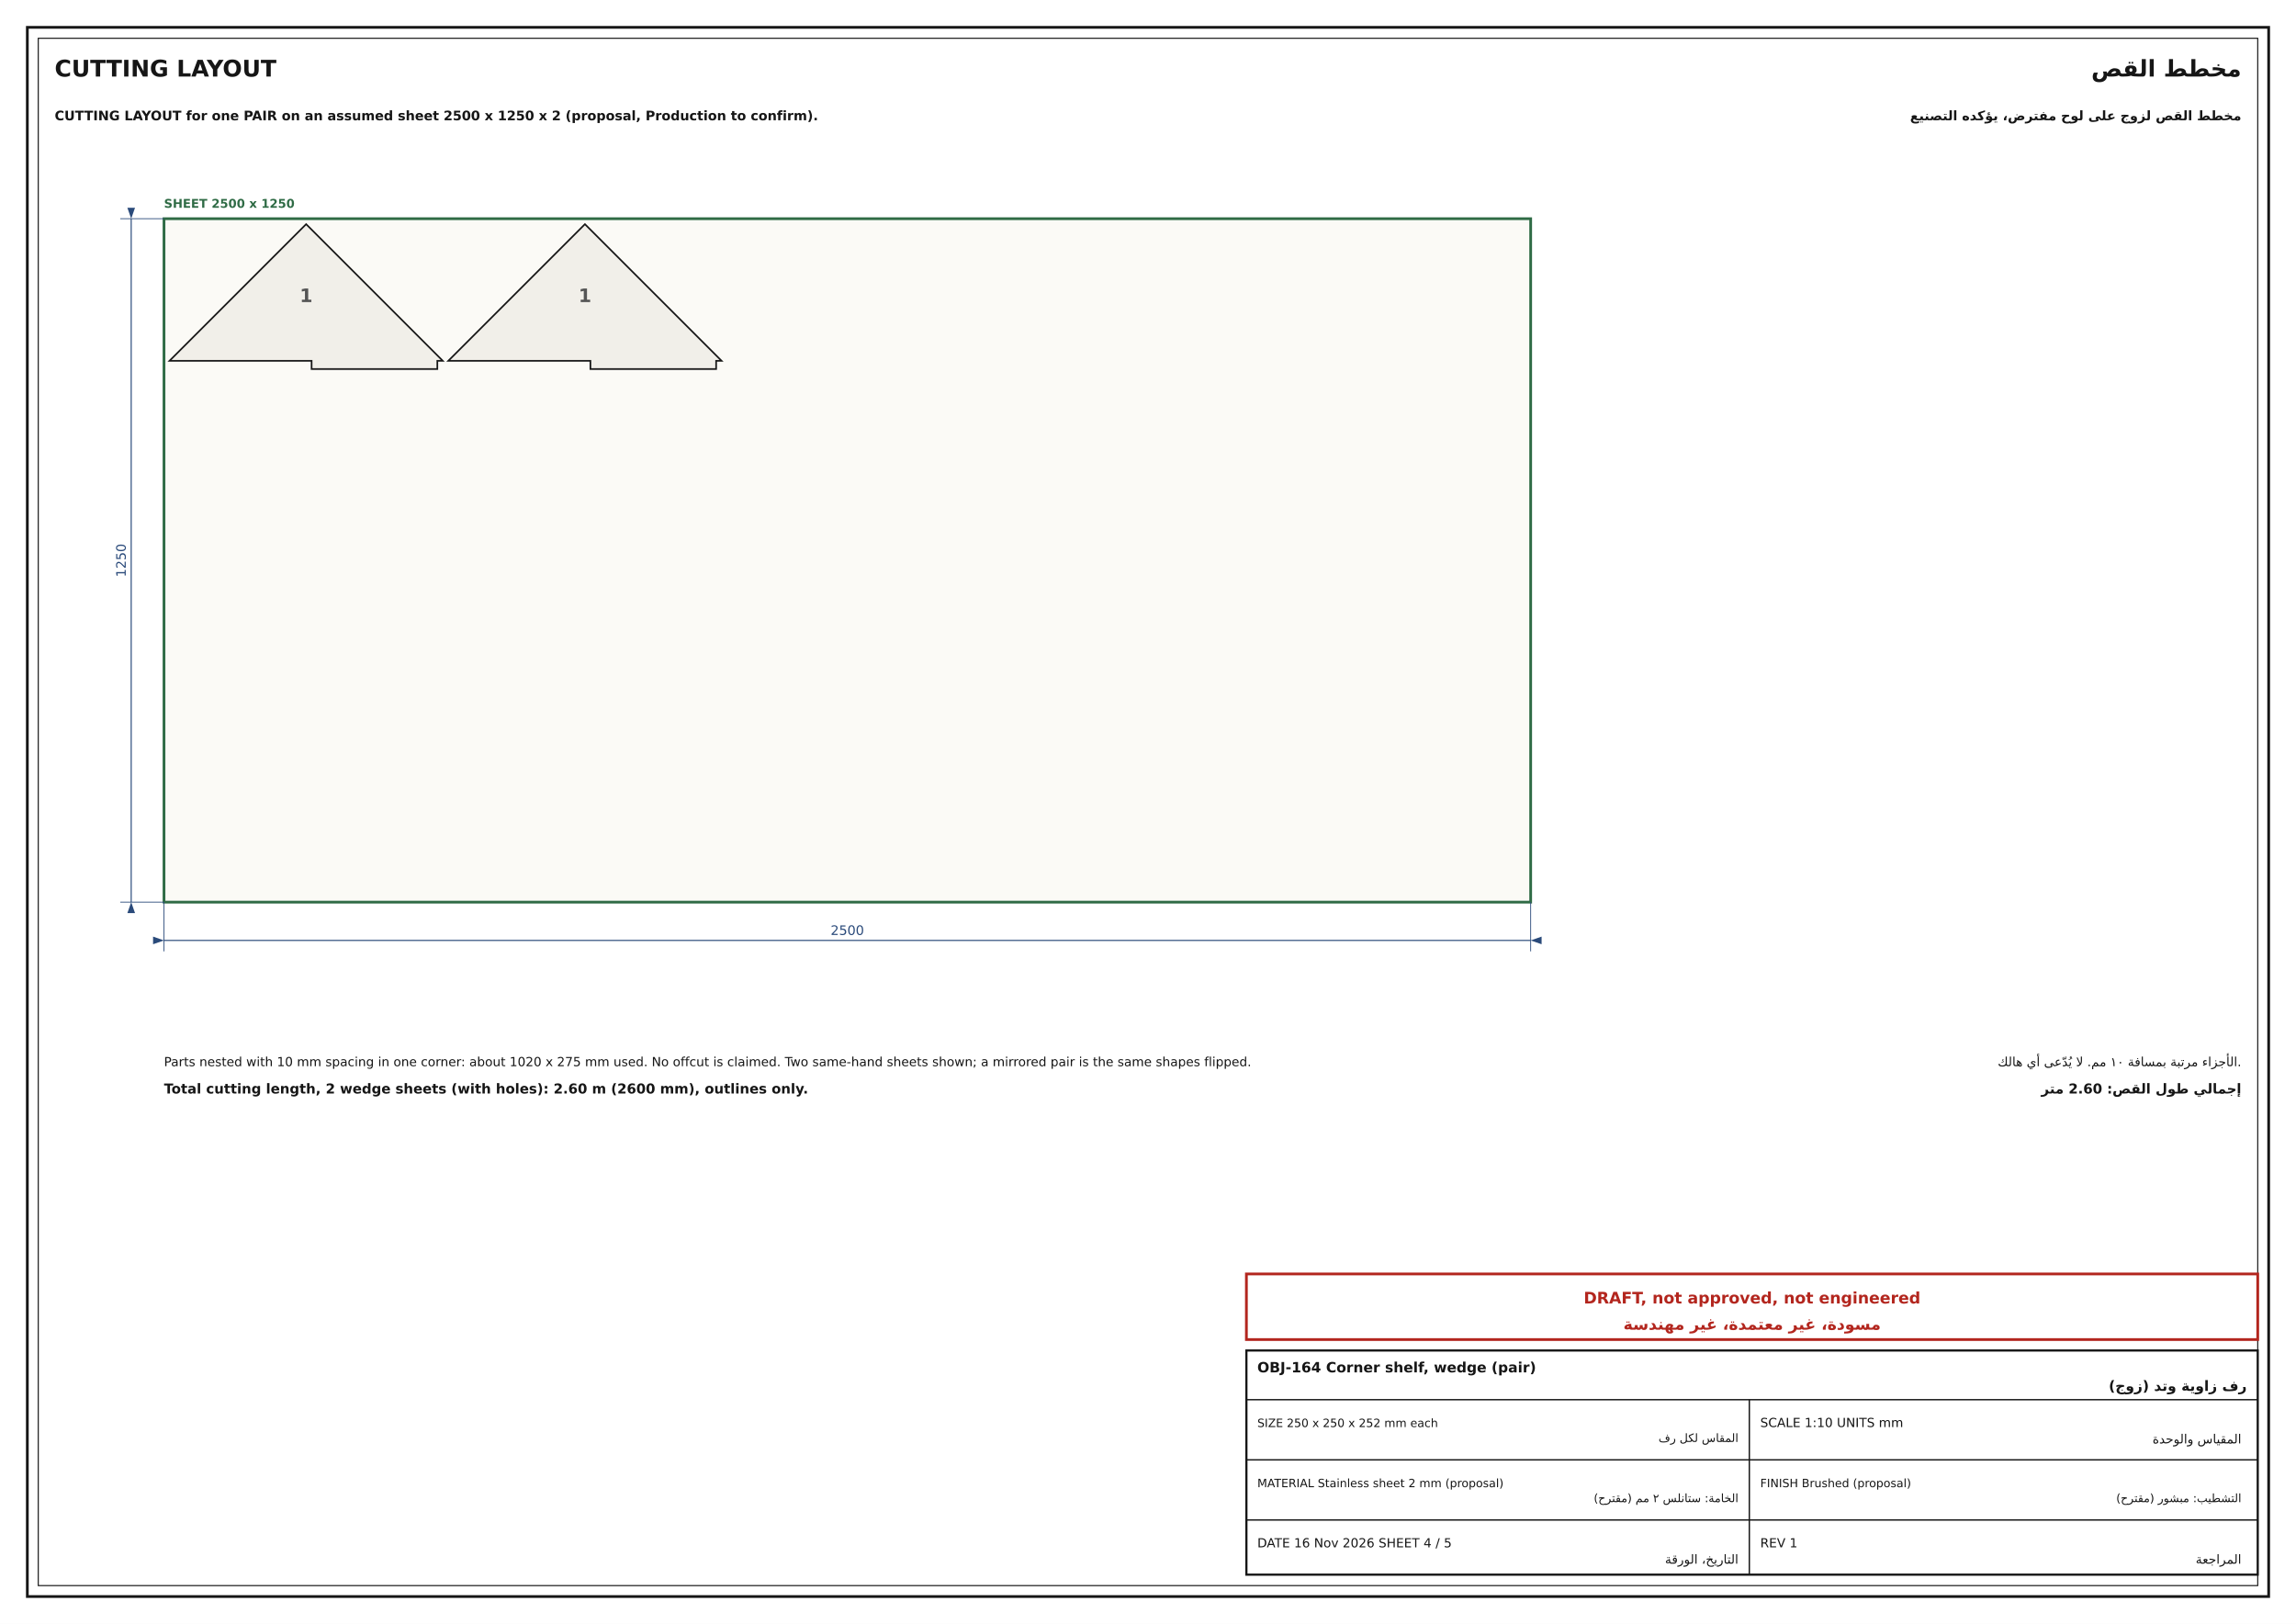
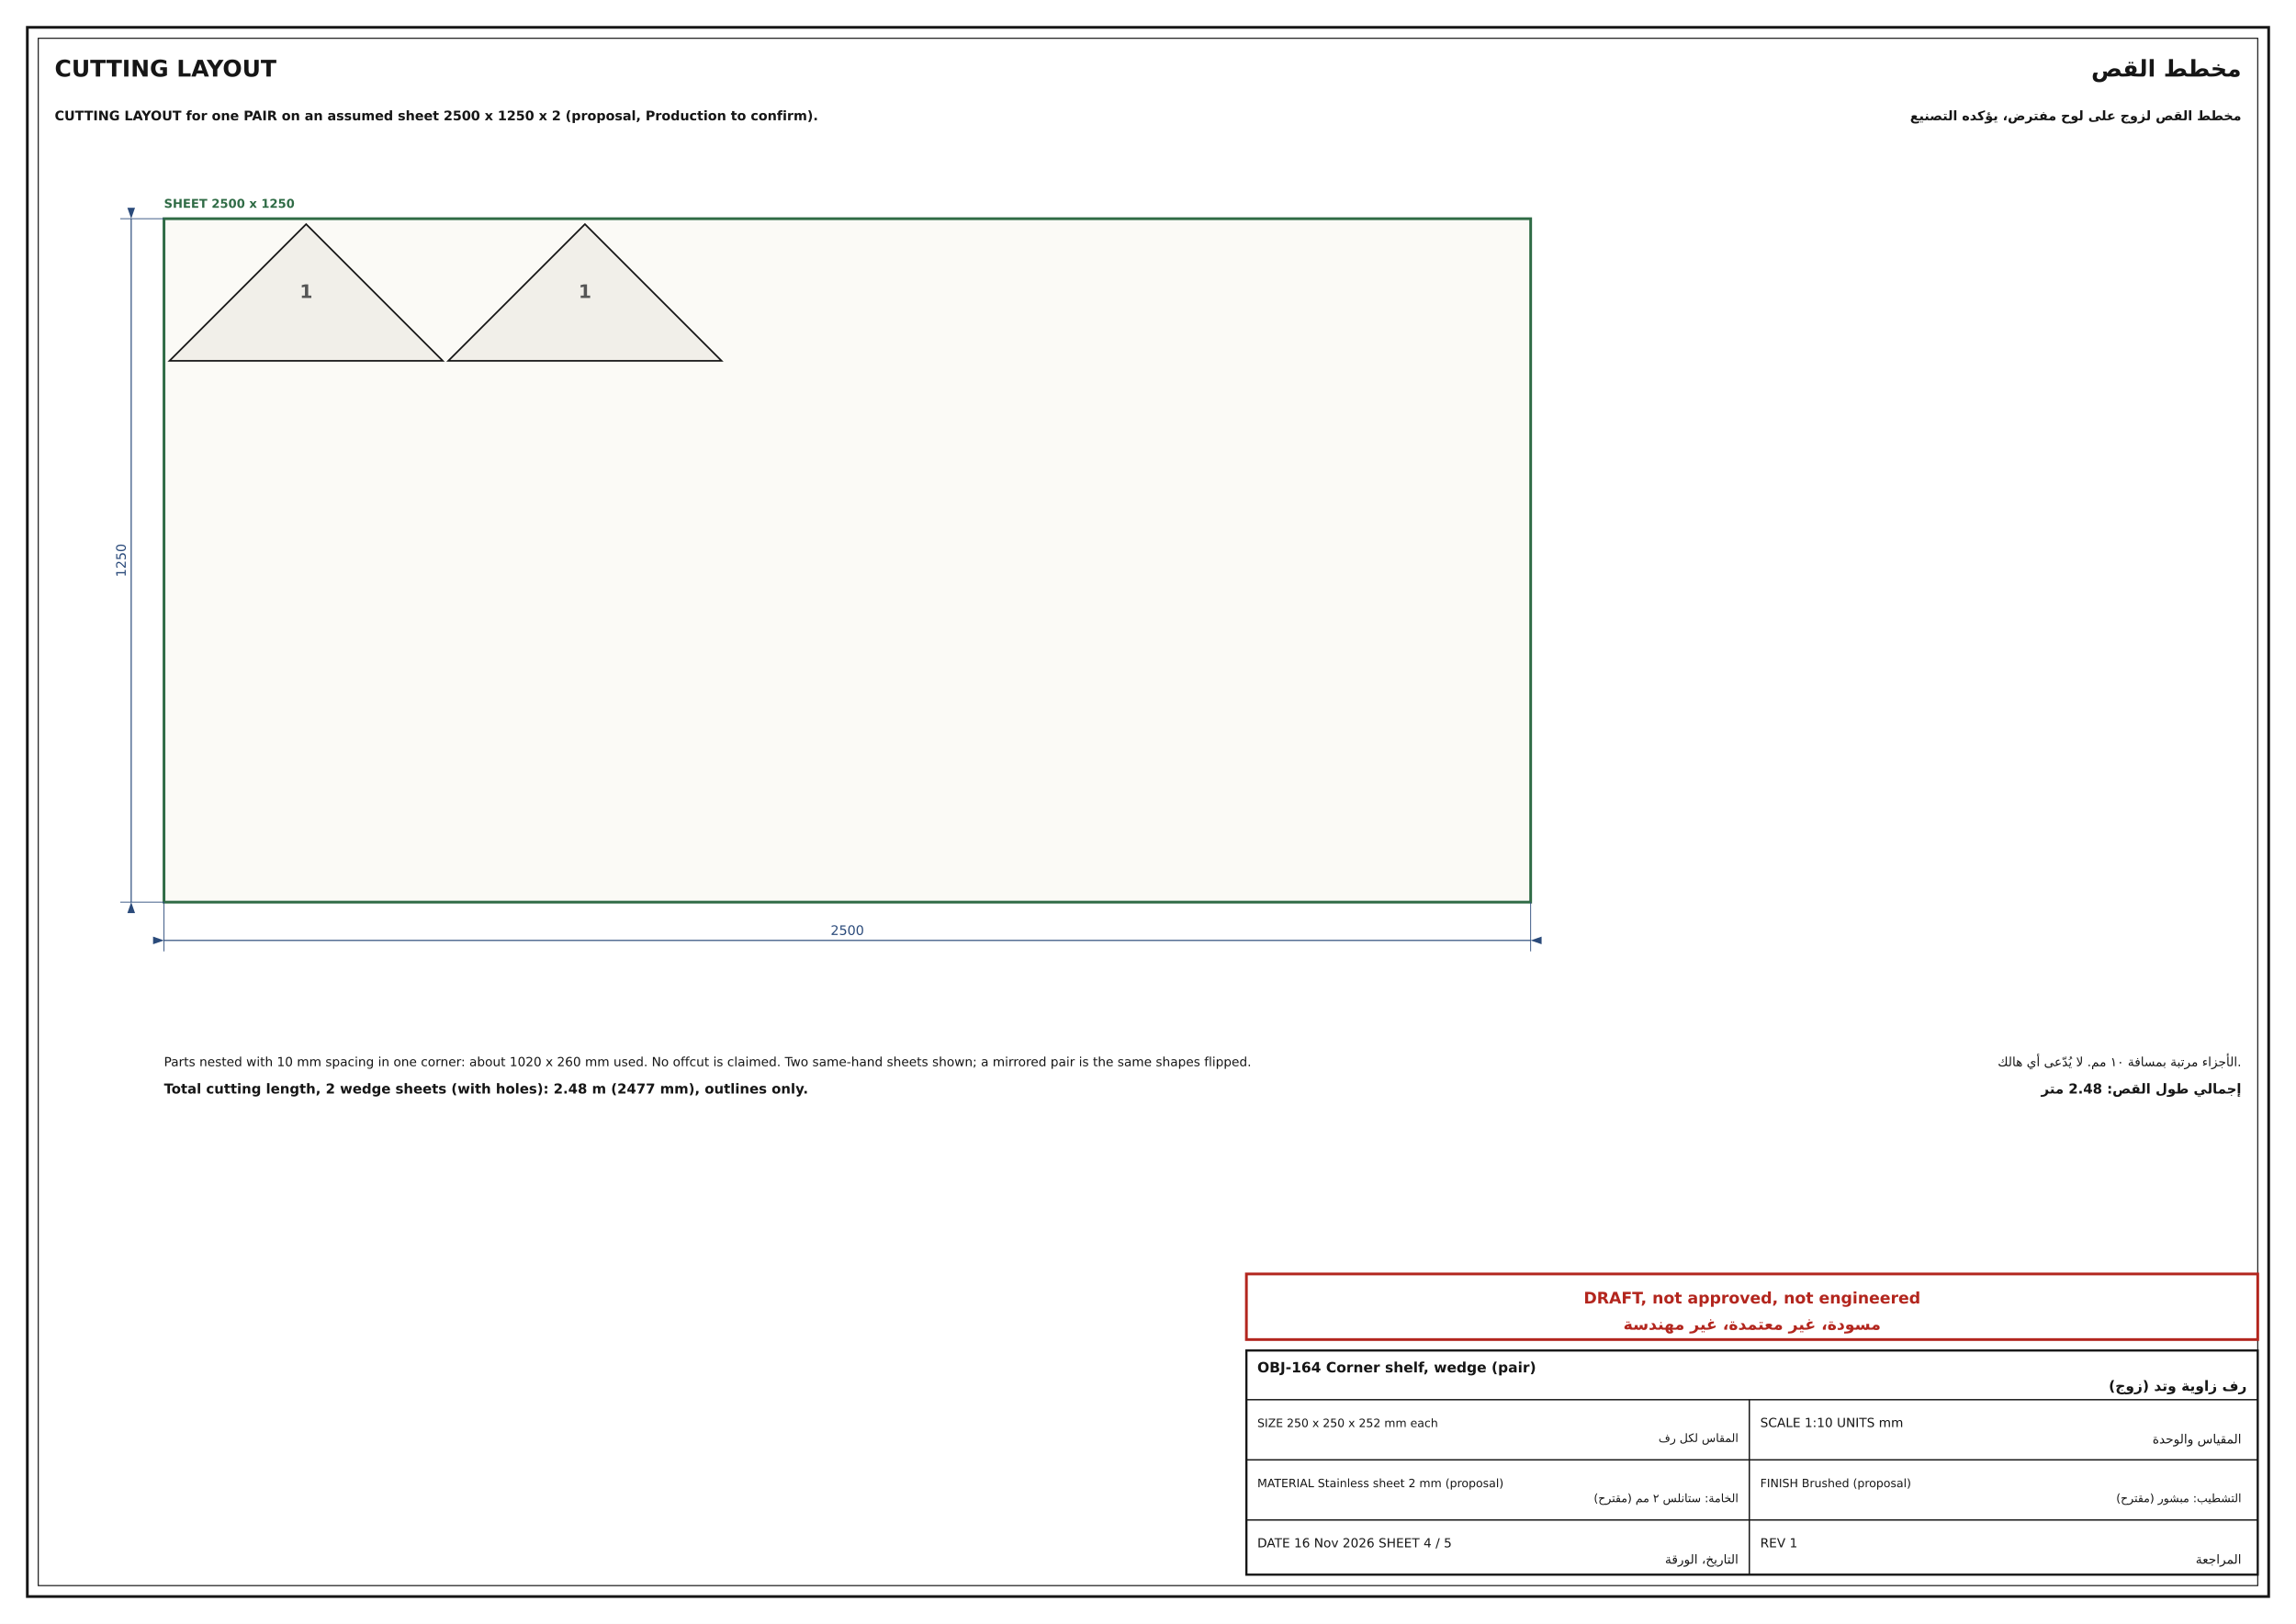
<svg xmlns="http://www.w3.org/2000/svg" viewBox="0 0 420 297" width="420mm" height="297mm">
  <rect width="420" height="297" fill="#fff" />
  <rect x="5.00" y="5.00" width="410.00" height="287.00" fill="none" stroke="#161616" stroke-width="0.5" />
  <rect x="7.00" y="7.00" width="406.00" height="283.00" fill="none" stroke="#161616" stroke-width="0.2" />
  <rect x="228.00" y="247.00" width="185.00" height="41.00" fill="#fff" stroke="#161616" stroke-width="0.4" />
  <line x1="228.00" y1="256.00" x2="413.00" y2="256.00" stroke="#161616" stroke-width="0.25" />
  <line x1="228.00" y1="267.00" x2="413.00" y2="267.00" stroke="#161616" stroke-width="0.25" />
  <line x1="228.00" y1="278.00" x2="413.00" y2="278.00" stroke="#161616" stroke-width="0.25" />
  <line x1="320.00" y1="256.00" x2="320.00" y2="288.00" stroke="#161616" stroke-width="0.25" />
  <text x="230.00" y="251.00" font-family="DejaVu Sans, Inter, Arial, sans-serif" font-size="2.6" font-weight="600" text-anchor="start" fill="#161616">OBJ-164   Corner shelf, wedge (pair)</text>
  <text x="411.00" y="254.38" font-family="DejaVu Sans, Inter, Arial, sans-serif" font-size="2.6" font-weight="600" text-anchor="end" fill="#161616">رف زاوية وتد (زوج)</text>
  <text x="230.00" y="261.00" font-family="DejaVu Sans, Inter, Arial, sans-serif" font-size="2.1" font-weight="400" text-anchor="start" fill="#161616">SIZE  250 x 250 x 252 mm each</text>
  <text x="318.00" y="263.73" font-family="DejaVu Sans, Inter, Arial, sans-serif" font-size="2.1" font-weight="400" text-anchor="end" fill="#161616">المقاس لكل رف</text>
  <text x="322.00" y="261.00" font-family="DejaVu Sans, Inter, Arial, sans-serif" font-size="2.3" font-weight="400" text-anchor="start" fill="#161616">SCALE  1:10   UNITS  mm</text>
  <text x="410.00" y="263.99" font-family="DejaVu Sans, Inter, Arial, sans-serif" font-size="2.3" font-weight="400" text-anchor="end" fill="#161616">المقياس والوحدة</text>
  <text x="230.00" y="272.00" font-family="DejaVu Sans, Inter, Arial, sans-serif" font-size="2.1" font-weight="400" text-anchor="start" fill="#161616">MATERIAL  Stainless sheet 2 mm (proposal)</text>
  <text x="318.00" y="274.73" font-family="DejaVu Sans, Inter, Arial, sans-serif" font-size="2.1" font-weight="400" text-anchor="end" fill="#161616">الخامة: ستانلس ٢ مم (مقترح)</text>
  <text x="322.00" y="272.00" font-family="DejaVu Sans, Inter, Arial, sans-serif" font-size="2.1" font-weight="400" text-anchor="start" fill="#161616">FINISH  Brushed (proposal)</text>
  <text x="410.00" y="274.73" font-family="DejaVu Sans, Inter, Arial, sans-serif" font-size="2.1" font-weight="400" text-anchor="end" fill="#161616">التشطيب: مبشور (مقترح)</text>
  <text x="230.00" y="283.00" font-family="DejaVu Sans, Inter, Arial, sans-serif" font-size="2.3" font-weight="400" text-anchor="start" fill="#161616">DATE  16 Nov 2026      SHEET 4 / 5</text>
  <text x="318.00" y="285.99" font-family="DejaVu Sans, Inter, Arial, sans-serif" font-size="2.3" font-weight="400" text-anchor="end" fill="#161616">التاريخ، الورقة</text>
  <text x="322.00" y="283.00" font-family="DejaVu Sans, Inter, Arial, sans-serif" font-size="2.3" font-weight="400" text-anchor="start" fill="#161616">REV  1</text>
  <text x="410.00" y="285.99" font-family="DejaVu Sans, Inter, Arial, sans-serif" font-size="2.3" font-weight="400" text-anchor="end" fill="#161616">المراجعة</text>
  <rect x="228.00" y="233.00" width="185.00" height="12.00" fill="#fff" stroke="#b3261e" stroke-width="0.5" />
  <text x="320.50" y="238.40" font-family="DejaVu Sans, Inter, Arial, sans-serif" font-size="2.9" font-weight="700" text-anchor="middle" fill="#b3261e">DRAFT, not approved, not engineered</text>
  <text x="320.50" y="243.20" font-family="DejaVu Sans, Inter, Arial, sans-serif" font-size="2.9" font-weight="700" text-anchor="middle" fill="#b3261e">مسودة، غير معتمدة، غير مهندسة</text>
  <text x="10.00" y="14.00" font-family="DejaVu Sans, Inter, Arial, sans-serif" font-size="4.2" font-weight="700" text-anchor="start" fill="#161616">CUTTING LAYOUT</text>
  <text x="410.00" y="14.00" font-family="DejaVu Sans, Inter, Arial, sans-serif" font-size="4.2" font-weight="700" text-anchor="end" fill="#161616">مخطط القص</text>
  <text x="10.00" y="22.00" font-family="DejaVu Sans, Inter, Arial, sans-serif" font-size="2.4" font-weight="600" text-anchor="start" fill="#161616">CUTTING LAYOUT for one PAIR on an assumed sheet 2500 x 1250 x 2 (proposal, Production to confirm).</text>
  <text x="410.00" y="22.00" font-family="DejaVu Sans, Inter, Arial, sans-serif" font-size="2.4" font-weight="600" text-anchor="end" fill="#161616">مخطط القص لزوج على لوح مفترض، يؤكده التصنيع</text>
  <rect x="30.00" y="40.00" width="250.00" height="125.00" fill="#fbfaf6" stroke="#2f6b45" stroke-width="0.5" />
  <text x="30.00" y="38.00" font-family="DejaVu Sans, Inter, Arial, sans-serif" font-size="2.2" font-weight="600" text-anchor="start" fill="#2f6b45">SHEET 2500 x 1250</text>
-   <polygon points="31.00,66.00 56.00,41.00 81.00,66.00 80.00,66.00 80.00,67.50 57.00,67.50 57.00,66.00" fill="#f1efe9" stroke="#161616" stroke-width="0.3" />
-   <text x="56.00" y="55.25" font-family="DejaVu Sans, Inter, Arial, sans-serif" font-size="3.4" font-weight="600" text-anchor="middle" fill="#555">1</text>
-   <polygon points="82.00,66.00 107.00,41.00 132.00,66.00 131.00,66.00 131.00,67.50 108.00,67.50 108.00,66.00" fill="#f1efe9" stroke="#161616" stroke-width="0.3" />
-   <text x="107.00" y="55.25" font-family="DejaVu Sans, Inter, Arial, sans-serif" font-size="3.4" font-weight="600" text-anchor="middle" fill="#555">1</text>
+   <polygon points="31.00,66.00 56.00,41.00 81.00,66.00" fill="#f1efe9" stroke="#161616" stroke-width="0.3" />
+   <text x="56.00" y="54.50" font-family="DejaVu Sans, Inter, Arial, sans-serif" font-size="3.4" font-weight="600" text-anchor="middle" fill="#555">1</text>
+   <polygon points="82.00,66.00 107.00,41.00 132.00,66.00" fill="#f1efe9" stroke="#161616" stroke-width="0.3" />
+   <text x="107.00" y="54.50" font-family="DejaVu Sans, Inter, Arial, sans-serif" font-size="3.4" font-weight="600" text-anchor="middle" fill="#555">1</text>
  <line x1="30.00" y1="172.00" x2="280.00" y2="172.00" stroke="#2a4a7a" stroke-width="0.2" />
  <polygon points="30.00,172.00 28.00,171.30 28.00,172.70" fill="#2a4a7a" />
  <polygon points="280.00,172.00 282.00,172.70 282.00,171.30" fill="#2a4a7a" />
  <line x1="30.00" y1="165.00" x2="30.00" y2="174.00" stroke="#2a4a7a" stroke-width="0.15" />
  <line x1="280.00" y1="165.00" x2="280.00" y2="174.00" stroke="#2a4a7a" stroke-width="0.15" />
  <text x="155.00" y="171.00" font-family="DejaVu Sans, Inter, Arial, sans-serif" font-size="2.4" font-weight="500" text-anchor="middle" fill="#2a4a7a">2500</text>
  <line x1="24.00" y1="40.00" x2="24.00" y2="165.00" stroke="#2a4a7a" stroke-width="0.2" />
  <polygon points="24.00,40.00 24.70,38.00 23.30,38.00" fill="#2a4a7a" />
  <polygon points="24.00,165.00 23.30,167.00 24.70,167.00" fill="#2a4a7a" />
  <line x1="30.00" y1="40.00" x2="22.00" y2="40.00" stroke="#2a4a7a" stroke-width="0.15" />
  <line x1="30.00" y1="165.00" x2="22.00" y2="165.00" stroke="#2a4a7a" stroke-width="0.15" />
  <text transform="translate(23.00 102.50) rotate(-90)" font-family="DejaVu Sans, Inter, Arial, sans-serif" font-size="2.4" font-weight="500" text-anchor="middle" fill="#2a4a7a">1250</text>
-   <text x="30.00" y="195.00" font-family="DejaVu Sans, Inter, Arial, sans-serif" font-size="2.3" font-weight="400" text-anchor="start" fill="#161616">Parts nested with 10 mm spacing in one corner: about 1020 x 275 mm used. No offcut is claimed. Two same-hand sheets shown; a mirrored pair is the same shapes flipped.</text>
-   <text x="30.00" y="200.00" font-family="DejaVu Sans, Inter, Arial, sans-serif" font-size="2.5" font-weight="600" text-anchor="start" fill="#161616">Total cutting length, 2 wedge sheets (with holes): 2.60 m (2600 mm), outlines only.</text>
+   <text x="30.00" y="195.00" font-family="DejaVu Sans, Inter, Arial, sans-serif" font-size="2.3" font-weight="400" text-anchor="start" fill="#161616">Parts nested with 10 mm spacing in one corner: about 1020 x 260 mm used. No offcut is claimed. Two same-hand sheets shown; a mirrored pair is the same shapes flipped.</text>
+   <text x="30.00" y="200.00" font-family="DejaVu Sans, Inter, Arial, sans-serif" font-size="2.5" font-weight="600" text-anchor="start" fill="#161616">Total cutting length, 2 wedge sheets (with holes): 2.48 m (2477 mm), outlines only.</text>
  <text x="410.00" y="195.00" font-family="DejaVu Sans, Inter, Arial, sans-serif" font-size="2.3" font-weight="400" text-anchor="end" fill="#161616">الأجزاء مرتبة بمسافة ١٠ مم. لا يُدّعى أي هالك.</text>
-   <text x="410.00" y="200.00" font-family="DejaVu Sans, Inter, Arial, sans-serif" font-size="2.5" font-weight="600" text-anchor="end" fill="#161616">إجمالي طول القص: 2.60 متر</text>
+   <text x="410.00" y="200.00" font-family="DejaVu Sans, Inter, Arial, sans-serif" font-size="2.5" font-weight="600" text-anchor="end" fill="#161616">إجمالي طول القص: 2.48 متر</text>
</svg>
